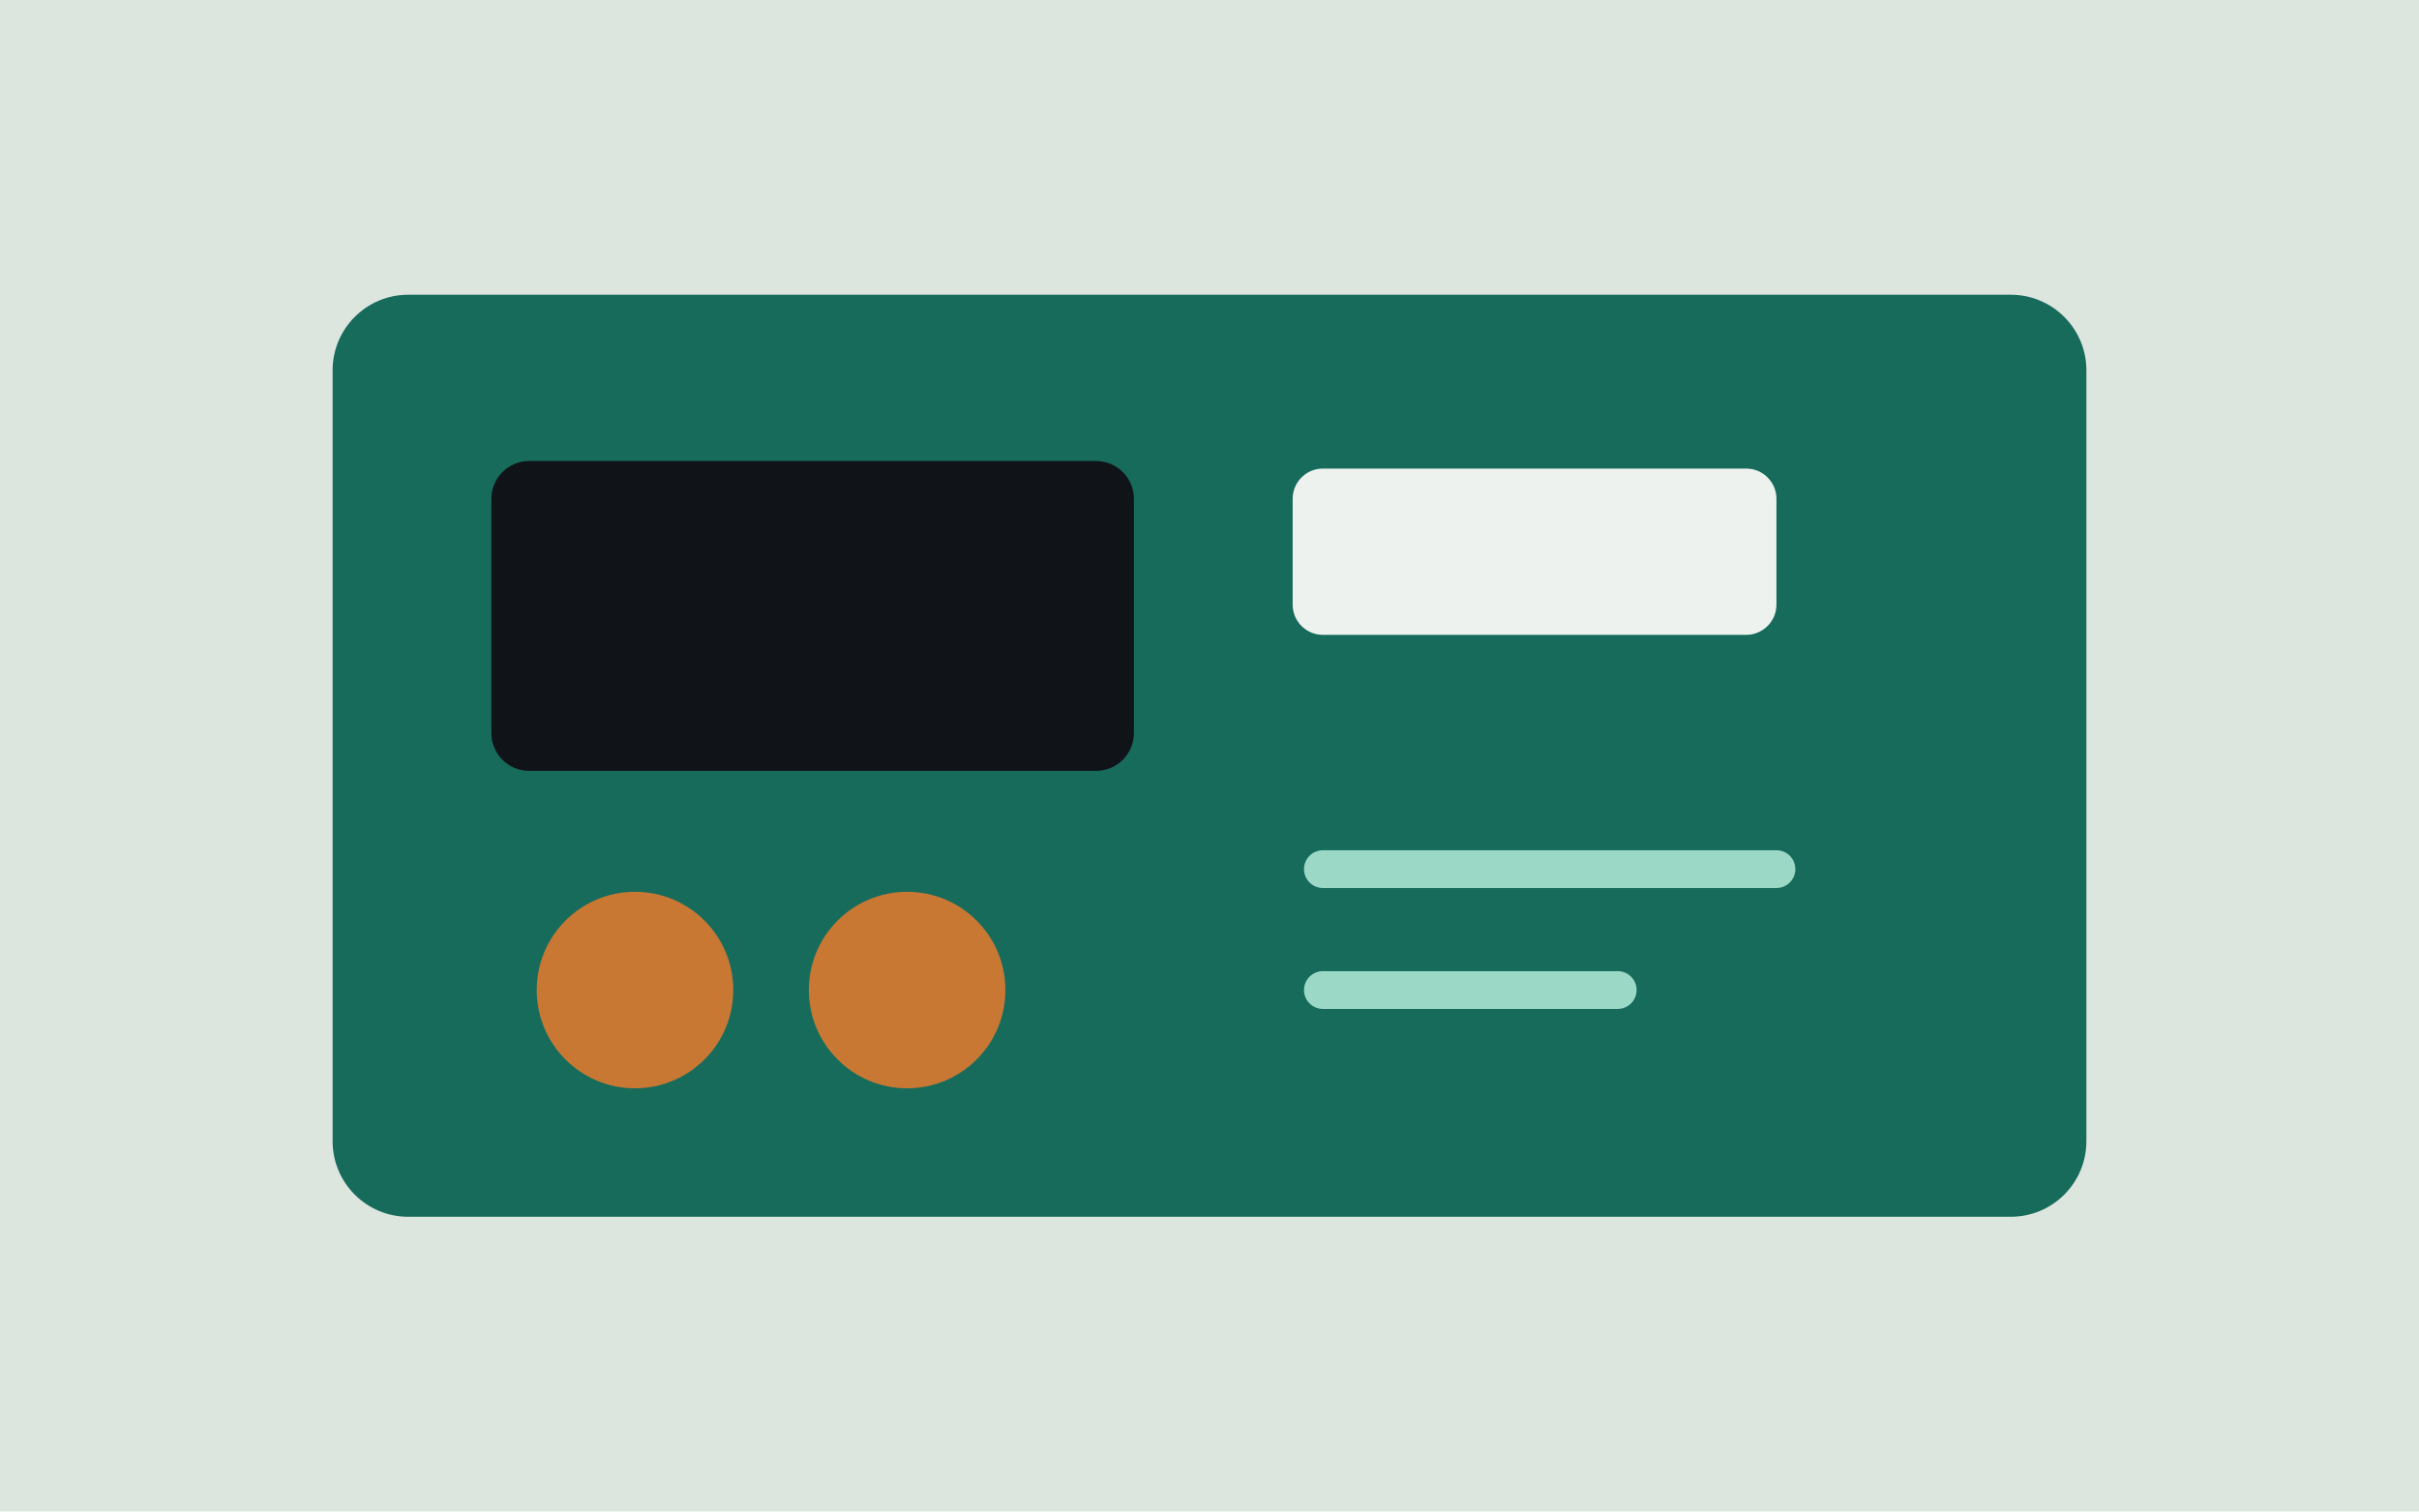
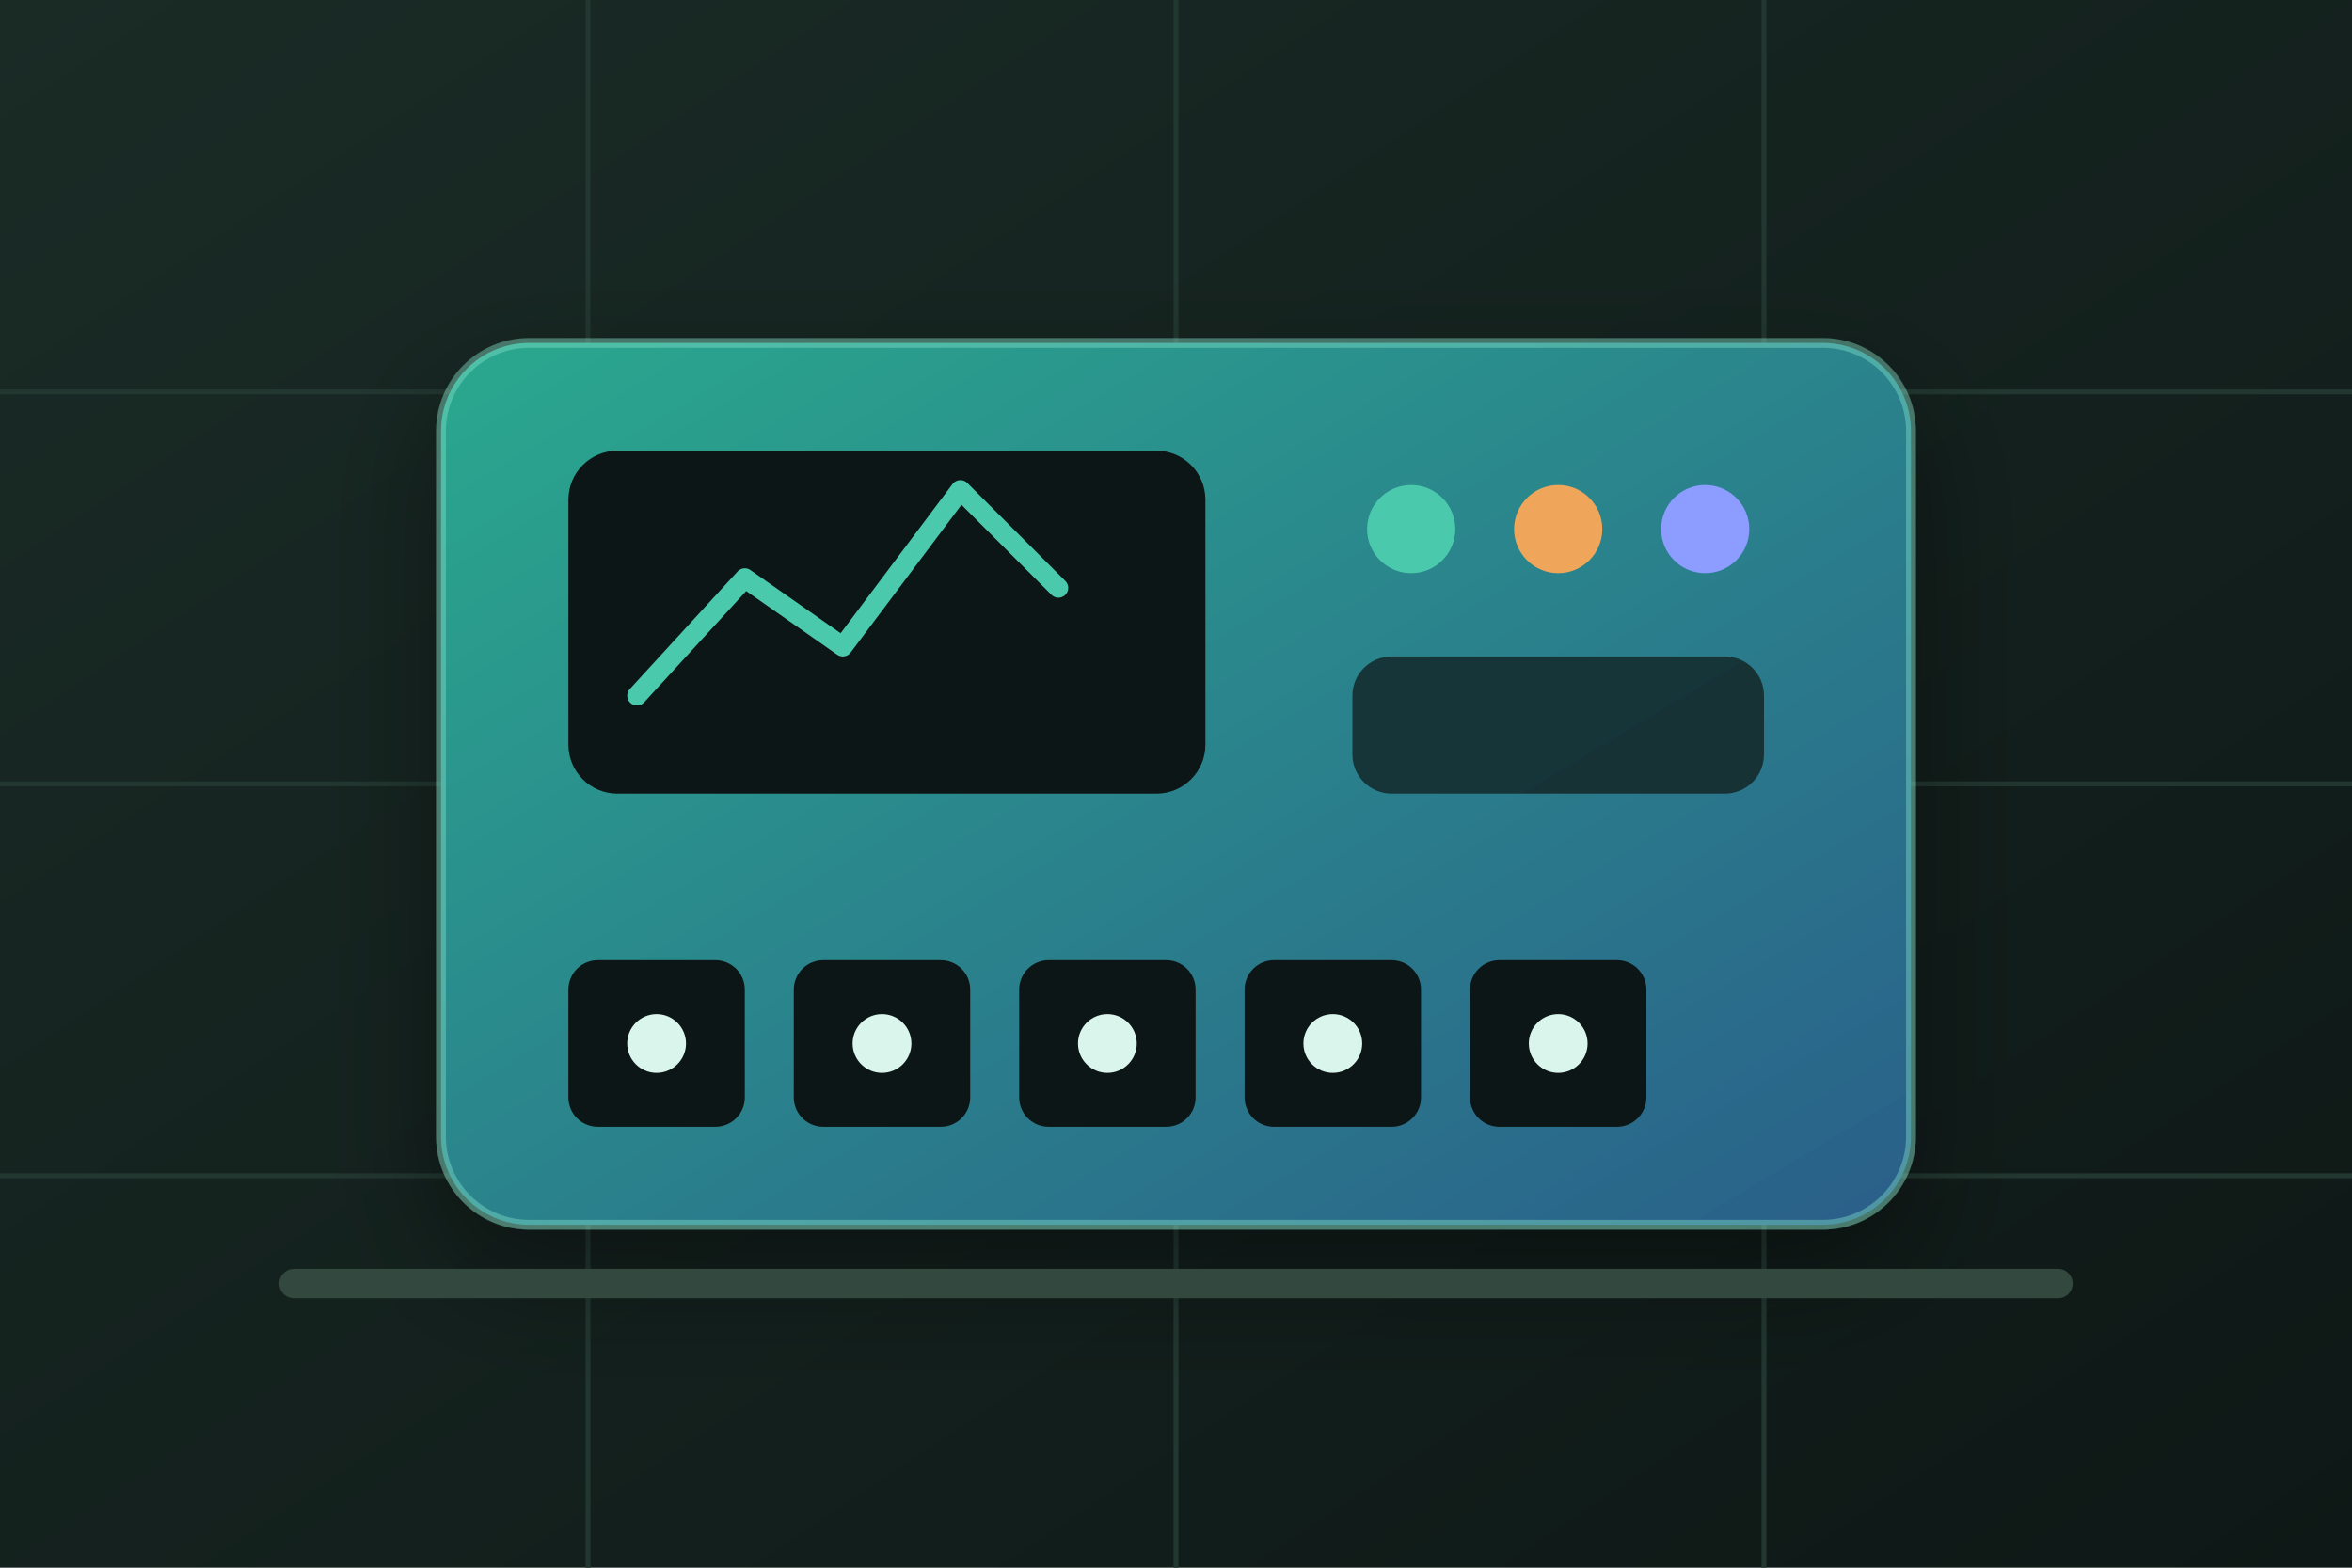
- <svg xmlns="http://www.w3.org/2000/svg" viewBox="0 0 640 400">
-   <rect width="640" height="400" fill="#dde5df" />
-   <rect x="88" y="78" width="464" height="244" rx="20" fill="#176b5b" />
-   <rect x="130" y="122" width="170" height="82" rx="10" fill="#101418" />
-   <rect x="342" y="124" width="128" height="44" rx="8" fill="#edf2ef" />
-   <circle cx="168" cy="262" r="26" fill="#c97834" />
-   <circle cx="240" cy="262" r="26" fill="#c97834" />
-   <path d="M350 230h120M350 262h78" stroke="#9bd8c6" stroke-width="10" stroke-linecap="round" />
+ <svg xmlns="http://www.w3.org/2000/svg" viewBox="0 0 480 320" fill="none">
+   <defs>
+     <linearGradient id="bg" x1="0" y1="0" x2="1" y2="1">
+       <stop offset="0" stop-color="#1a2b26" />
+       <stop offset="1" stop-color="#0e1816" />
+     </linearGradient>
+     <linearGradient id="a" x1="0" y1="0" x2="1" y2="1">
+       <stop offset="0" stop-color="#2aa88e" />
+       <stop offset="1" stop-color="#2a5f8a" />
+     </linearGradient>
+     <linearGradient id="b" x1="0" y1="0" x2="1" y2="1">
+       <stop offset="0" stop-color="#7f8fff" />
+       <stop offset="1" stop-color="#4b5fc7" />
+     </linearGradient>
+     <filter id="s" x="-20%" y="-20%" width="140%" height="150%">
+       <feDropShadow dx="0" dy="10" stdDeviation="12" flood-color="#000" flood-opacity=".4" />
+     </filter>
+   </defs>
+   <rect width="480" height="320" fill="url(#bg)" />
+   <g stroke="#223730" stroke-width="1">
+     <path d="M0 80h480M0 160h480M0 240h480M120 0v320M240 0v320M360 0v320" />
+   </g>
+   <g filter="url(#s)">
+     <rect x="90" y="70" width="300" height="180" rx="18" fill="url(#a)" />
+     <rect x="90" y="70" width="300" height="180" rx="18" stroke="#8ae6cd" stroke-opacity=".4" stroke-width="2" />
+     <rect x="116" y="92" width="130" height="70" rx="10" fill="#0d1513" />
+     <path d="M130 142l22-24 20 14 24-32 20 20" stroke="#4cc9ad" stroke-width="4" stroke-linecap="round" stroke-linejoin="round" />
+     <circle cx="288" cy="108" r="9" fill="#4cc9ad" />
+     <circle cx="318" cy="108" r="9" fill="#f0a65a" />
+     <circle cx="348" cy="108" r="9" fill="#8c9cff" />
+     <rect x="276" y="134" width="84" height="28" rx="8" fill="#0d1513" opacity=".7" />
+     <g fill="#0d1513">
+       <rect x="116" y="196" width="36" height="34" rx="6" />
+       <rect x="162" y="196" width="36" height="34" rx="6" />
+       <rect x="208" y="196" width="36" height="34" rx="6" />
+       <rect x="254" y="196" width="36" height="34" rx="6" />
+       <rect x="300" y="196" width="36" height="34" rx="6" />
+     </g>
+     <g fill="#d9f5ec">
+       <circle cx="134" cy="213" r="6" />
+       <circle cx="180" cy="213" r="6" />
+       <circle cx="226" cy="213" r="6" />
+       <circle cx="272" cy="213" r="6" />
+       <circle cx="318" cy="213" r="6" />
+     </g>
+   </g>
+   <path d="M60 262h360" stroke="#33493f" stroke-width="6" stroke-linecap="round" />
</svg>
